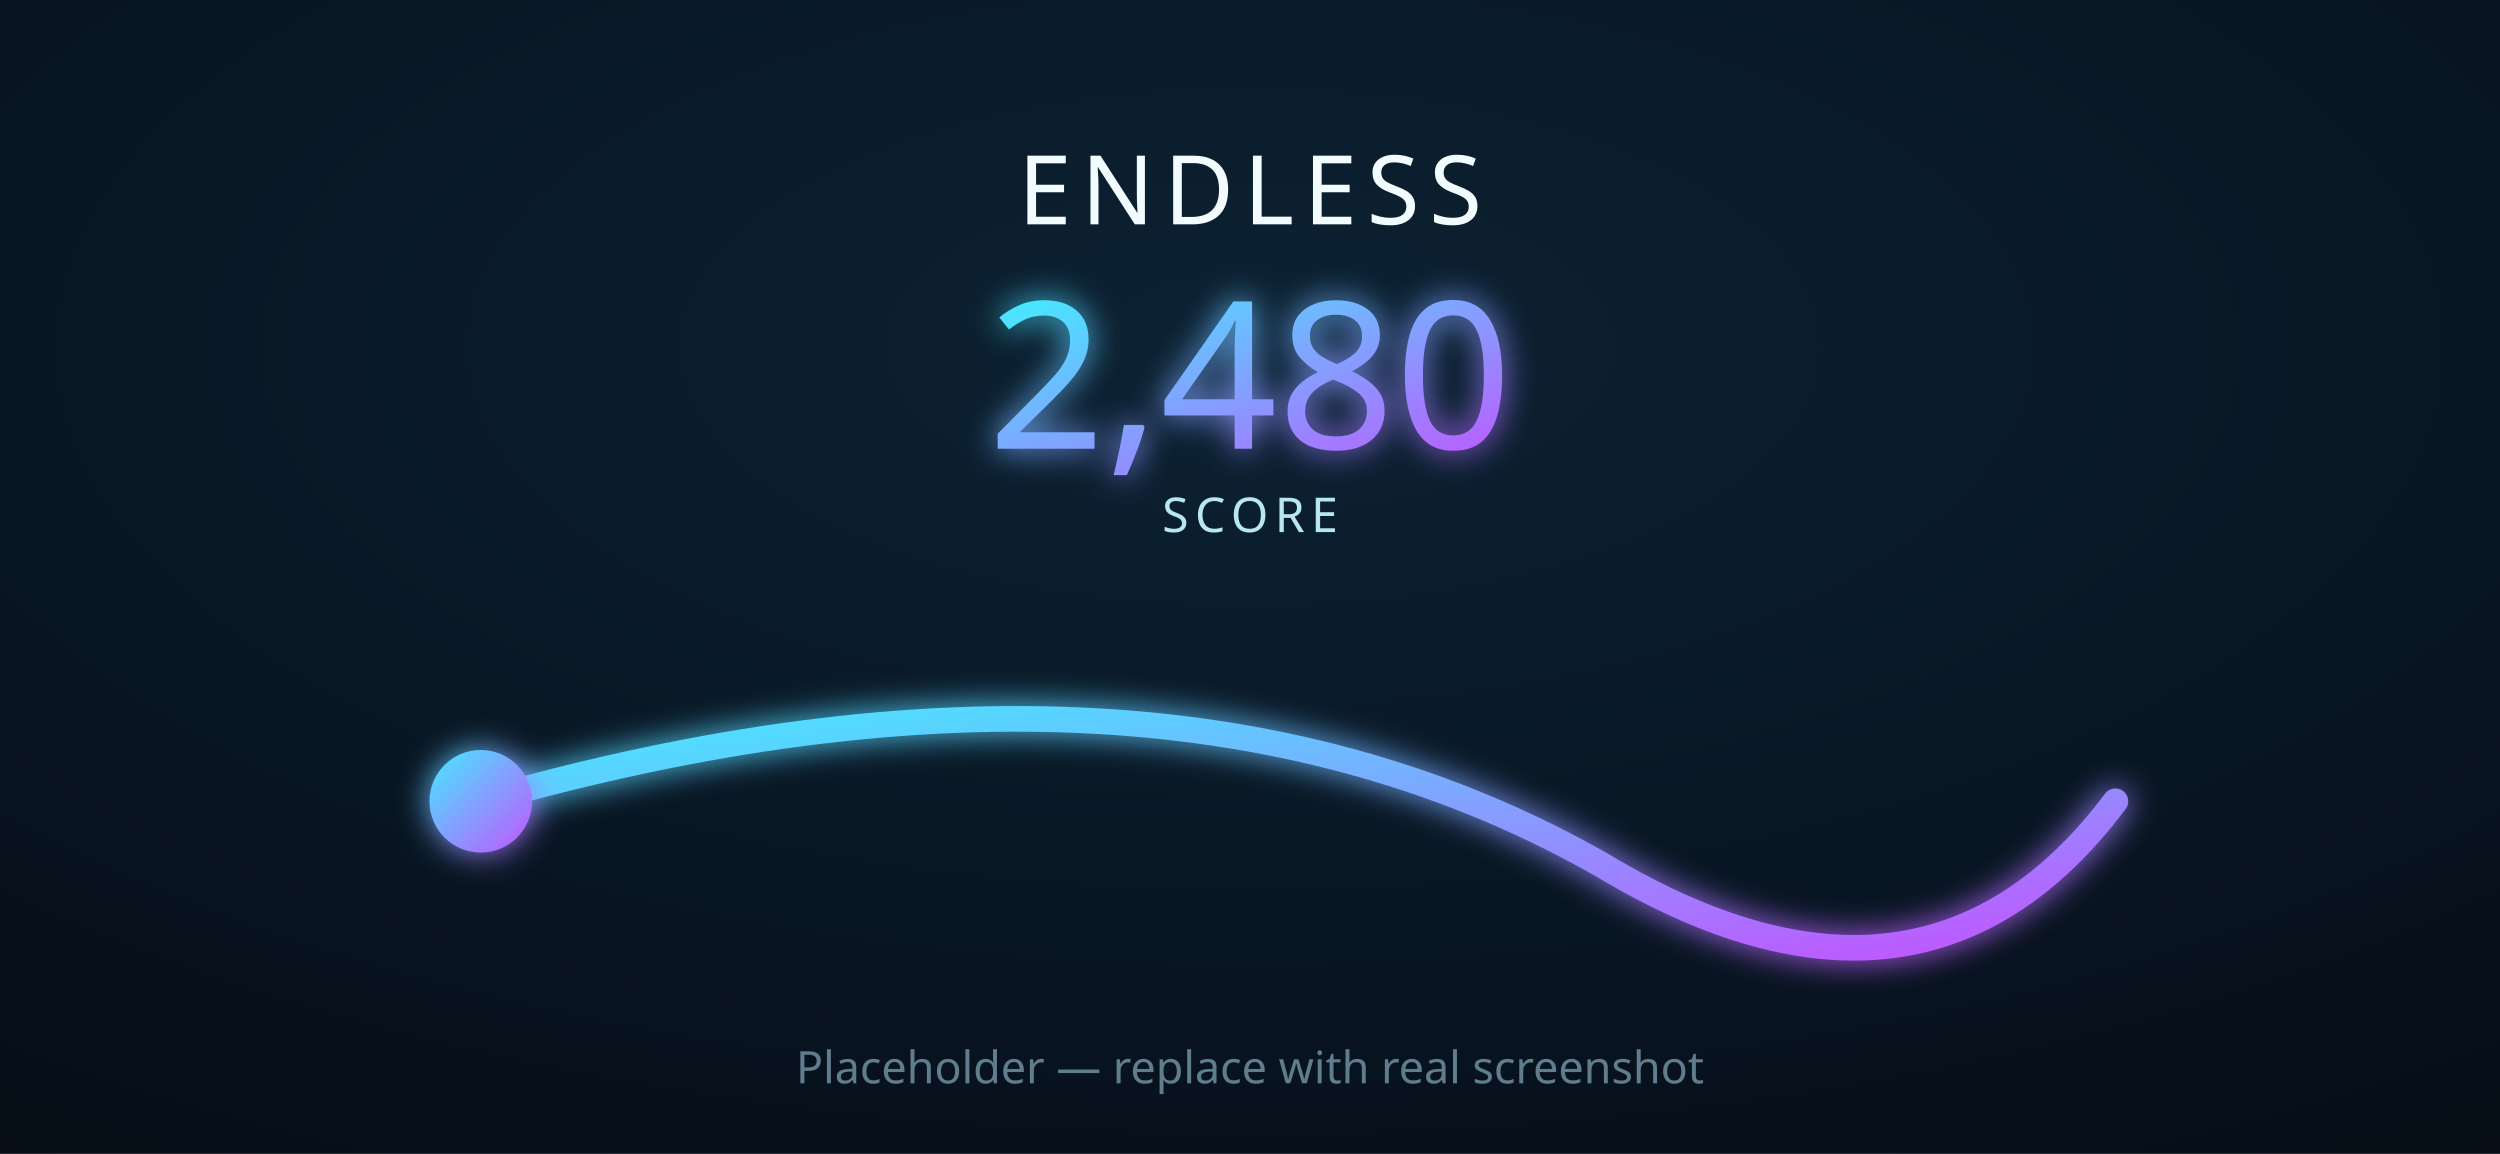
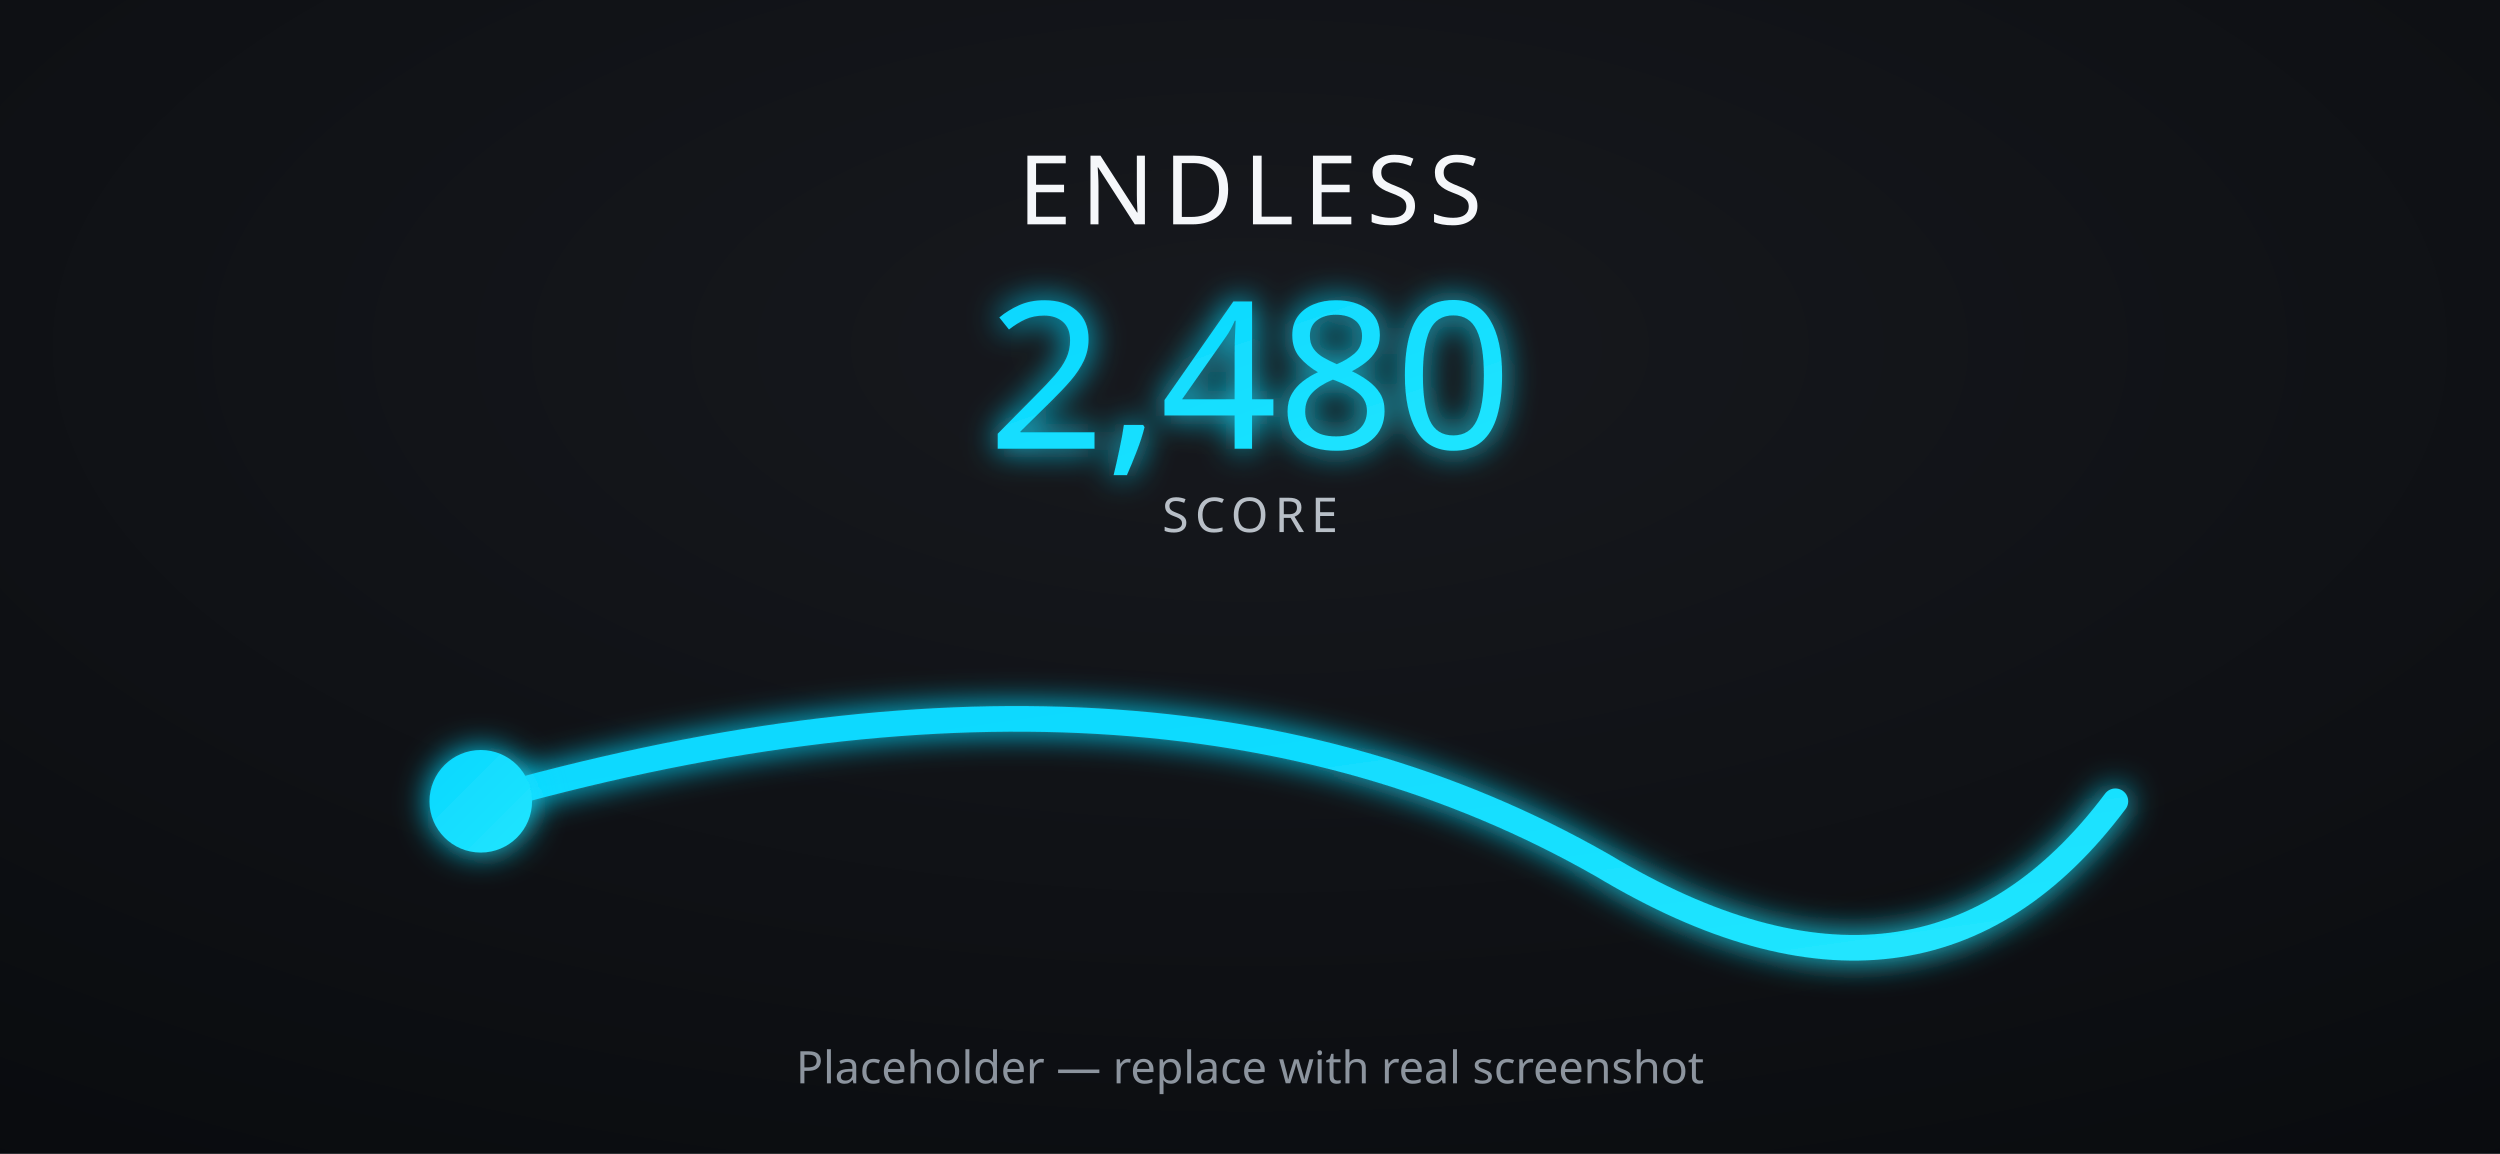
<svg xmlns="http://www.w3.org/2000/svg" viewBox="0 0 780 360" role="img" aria-label="Gameplay screenshot placeholder — Endless mode">
  <defs>
    <linearGradient id="ink" x1="0" y1="0" x2="1" y2="1">
-       <stop offset="0" stop-color="#45EBFF" />
-       <stop offset="1" stop-color="#C254FF" />
+       <stop offset="0" stop-color="#08D7FF" />
+       <stop offset="1" stop-color="#22E6FF" />
    </linearGradient>
    <radialGradient id="bg" cx="0.5" cy="0.3" r="0.95">
-       <stop offset="0" stop-color="#0C2233" />
-       <stop offset="1" stop-color="#050B14" />
+       <stop offset="0" stop-color="#17191E" />
+       <stop offset="1" stop-color="#080A0D" />
    </radialGradient>
    <filter id="glow" x="-40%" y="-40%" width="180%" height="180%">
      <feGaussianBlur stdDeviation="5" result="b" />
      <feMerge>
        <feMergeNode in="b" />
        <feMergeNode in="SourceGraphic" />
      </feMerge>
    </filter>
  </defs>
  <rect width="780" height="360" fill="url(#bg)" />
-   <text x="390" y="70" text-anchor="middle" font-family="'Bebas Neue','Arial Narrow',sans-serif" font-size="30" letter-spacing="3" fill="#F2FCFF">ENDLESS</text>
+   <text x="390" y="70" text-anchor="middle" font-family="'Bebas Neue','Arial Narrow',sans-serif" font-size="30" letter-spacing="3" fill="#F5F7FA">ENDLESS</text>
  <text x="390" y="140" text-anchor="middle" font-family="'Bebas Neue','Arial Narrow',sans-serif" font-size="64" fill="url(#ink)" filter="url(#glow)">2,480</text>
-   <text x="390" y="166" text-anchor="middle" font-family="'Rajdhani',sans-serif" font-size="15" letter-spacing="2" fill="#B8E6F2">SCORE</text>
+   <text x="390" y="166" text-anchor="middle" font-family="'Rajdhani',sans-serif" font-size="15" letter-spacing="2" fill="#B8BFC7">SCORE</text>
  <path d="M150 250 Q360 190 500 270 Q600 330 660 250" fill="none" stroke="url(#ink)" stroke-width="8" stroke-linecap="round" filter="url(#glow)" />
  <circle cx="150" cy="250" r="16" fill="url(#ink)" filter="url(#glow)" />
-   <text x="390" y="338" text-anchor="middle" font-family="'Rajdhani',sans-serif" font-size="14" fill="#5f7d8c">Placeholder — replace with real screenshot</text>
+   <text x="390" y="338" text-anchor="middle" font-family="'Rajdhani',sans-serif" font-size="14" fill="#8C949E">Placeholder — replace with real screenshot</text>
</svg>
